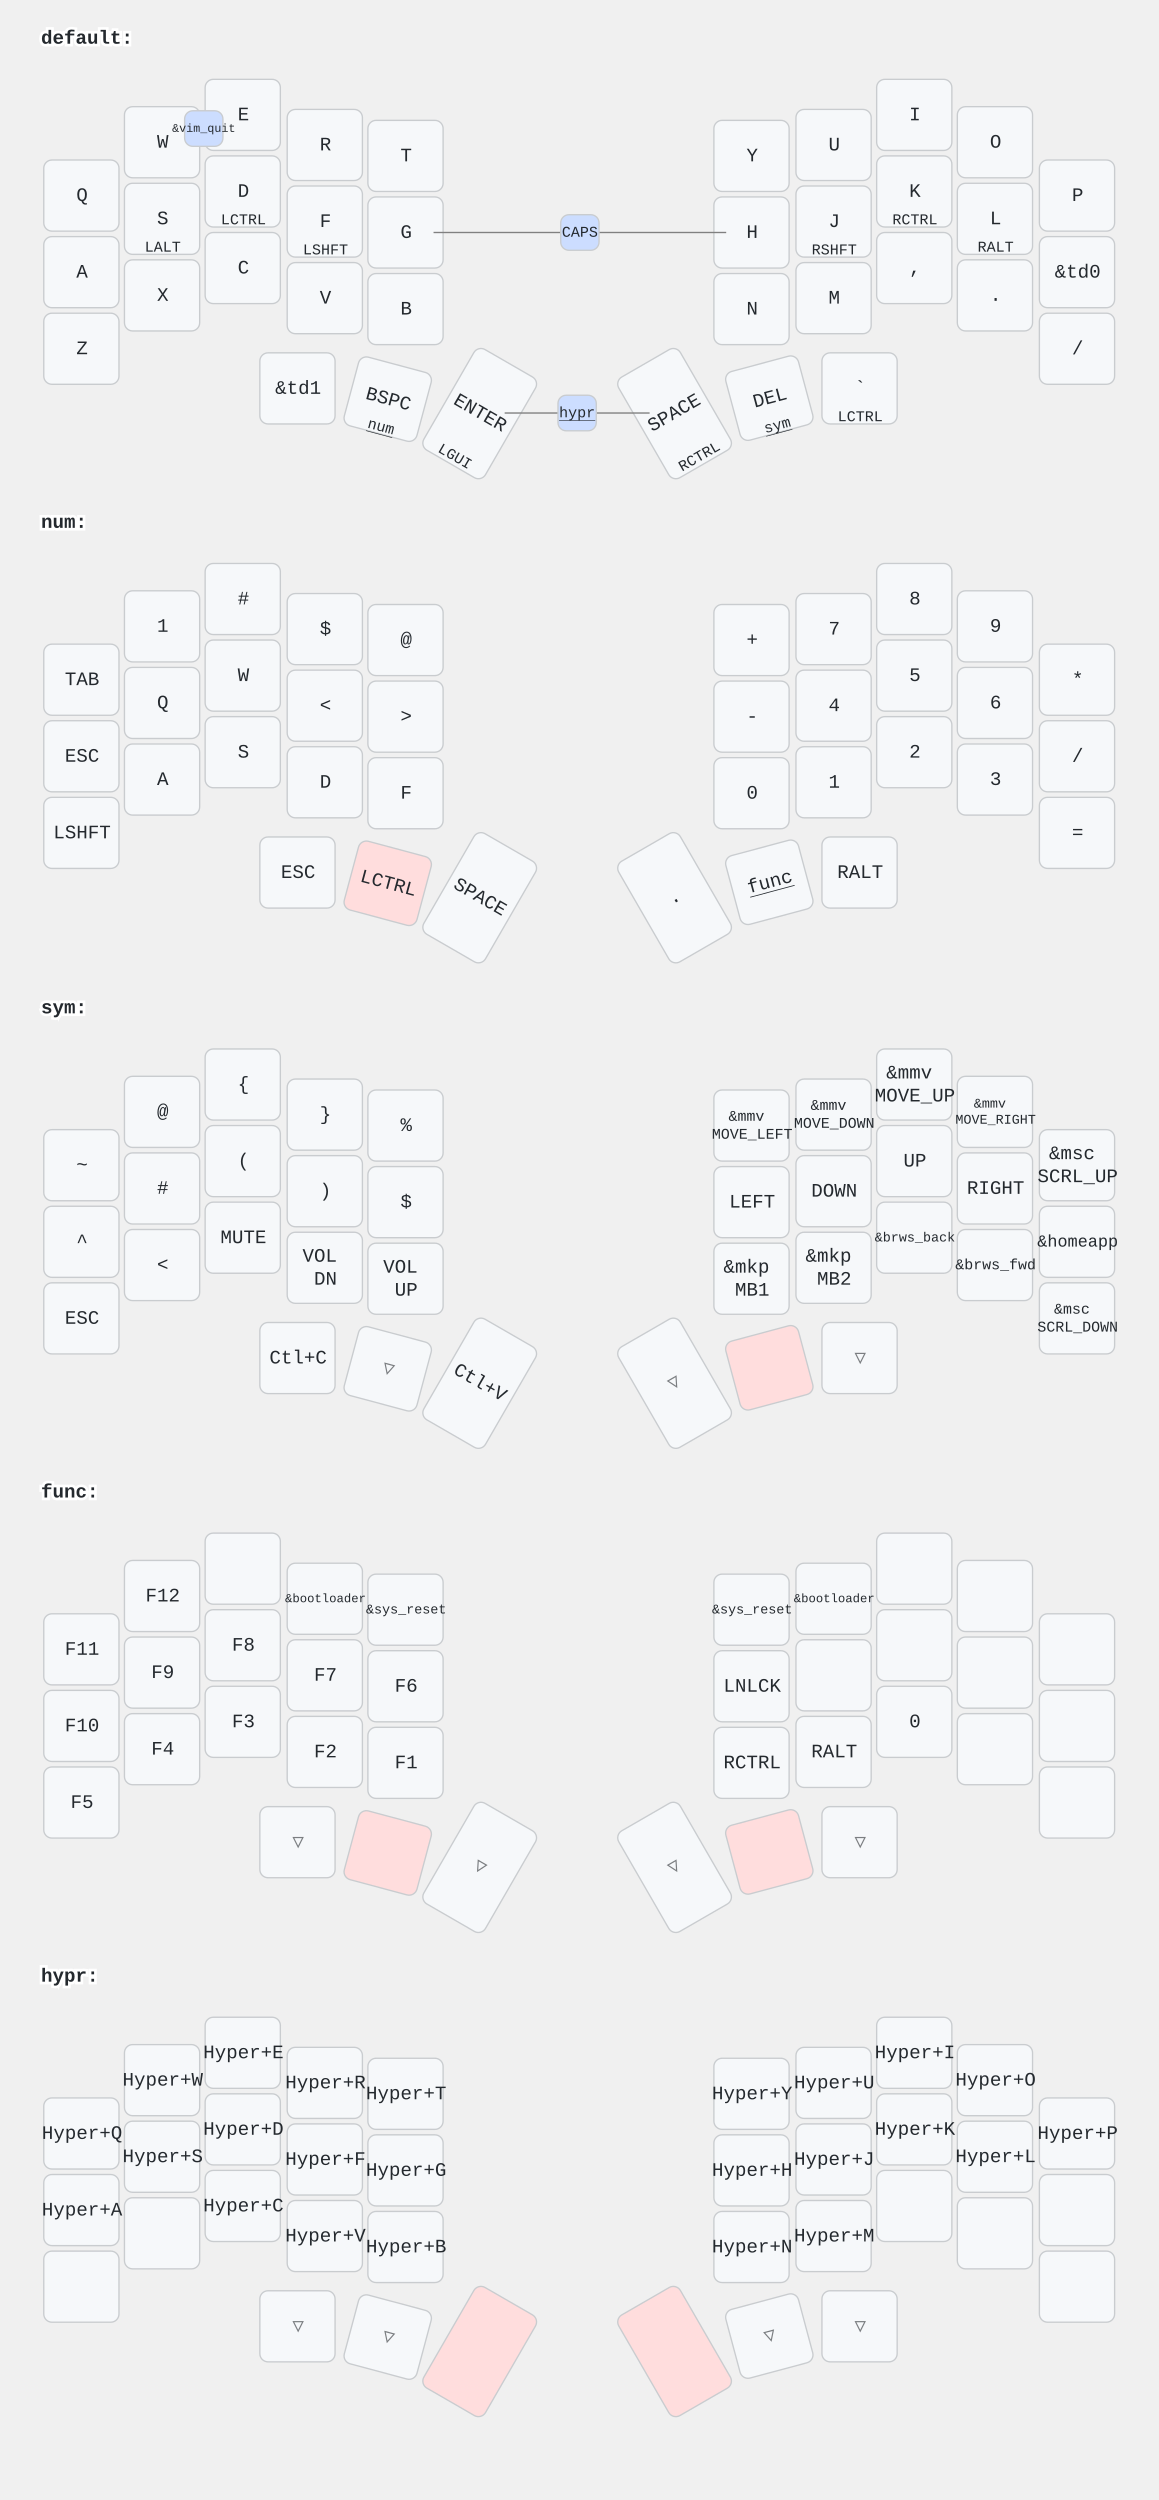
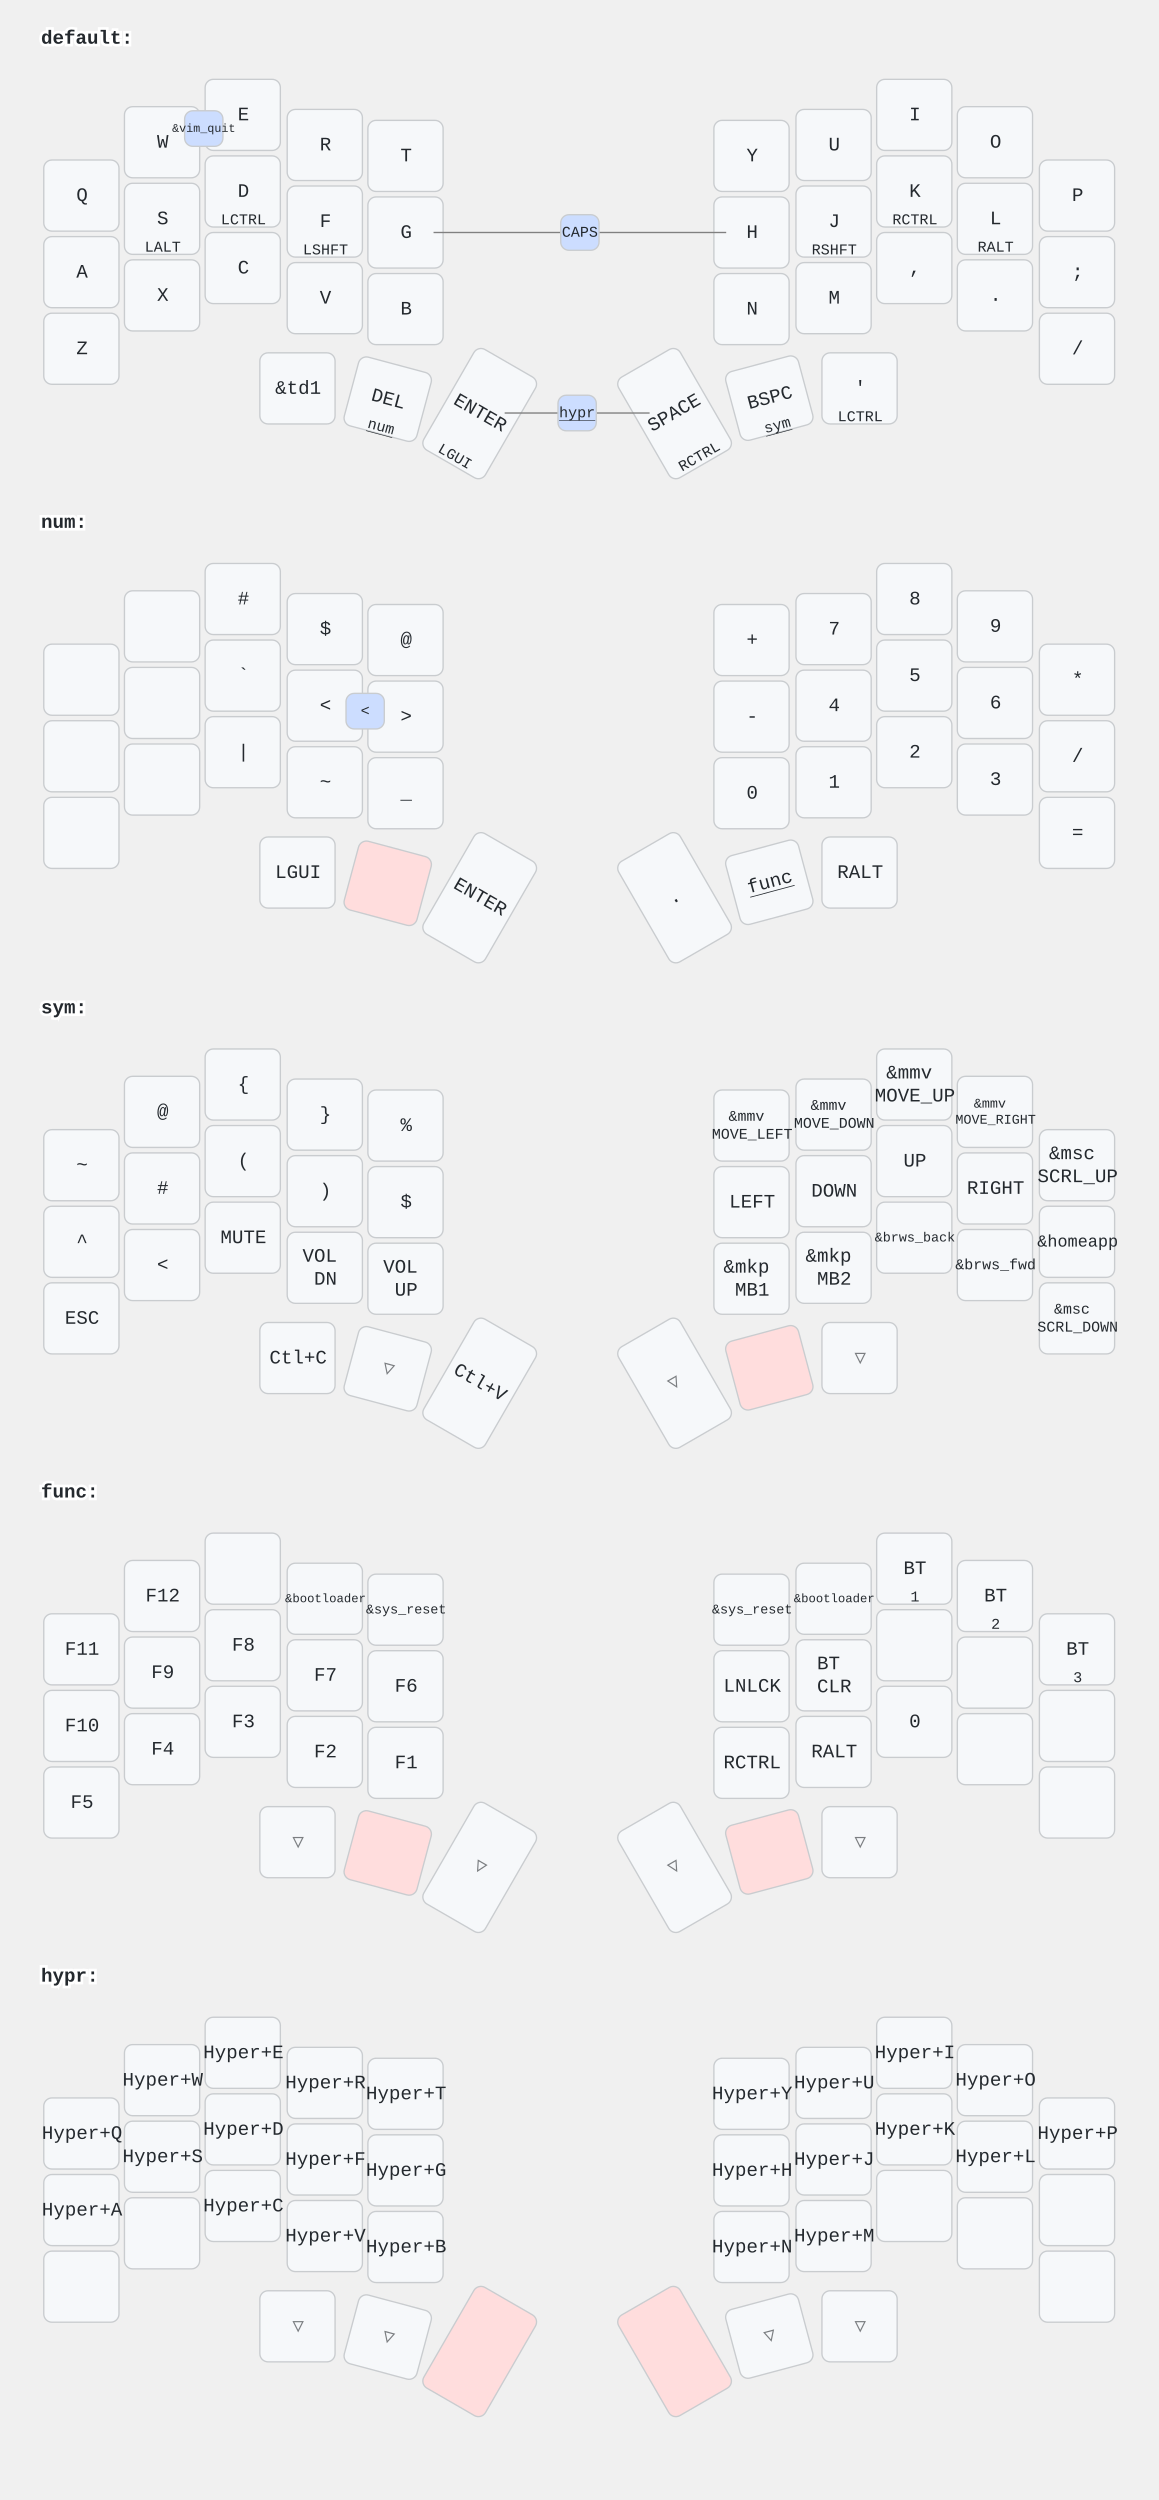
<svg xmlns="http://www.w3.org/2000/svg" width="847" height="1828" viewBox="0 0 847 1828" class="keymap">
  <style>/* inherit to force styles through use tags */
svg path {
    fill: inherit;
}

/* font and background color specifications */
svg.keymap {
    font-family: SFMono-Regular,Consolas,Liberation Mono,Menlo,monospace;
    font-size: 14px;
    font-kerning: normal;
    text-rendering: optimizeLegibility;
    fill: #24292e;
}

/* default key styling */
rect.key {
    fill: #f6f8fa;
}

rect.key, rect.combo {
    stroke: #c9cccf;
    stroke-width: 1;
}

/* default key side styling, only used is draw_key_sides is set */
rect.side {
    filter: brightness(90%);
}

/* color accent for combo boxes */
rect.combo, rect.combo-separate {
    fill: #cdf;
}

/* color accent for held keys */
rect.held, rect.combo.held {
    fill: #fdd;
}

/* color accent for ghost (optional) keys */
rect.ghost, rect.combo.ghost {
    stroke-dasharray: 4, 4;
    stroke-width: 2;
}

text {
    text-anchor: middle;
    dominant-baseline: middle;
}

/* styling for layer labels */
text.label {
    font-weight: bold;
    text-anchor: start;
    stroke: white;
    stroke-width: 4;
    paint-order: stroke;
}

/* styling for optional footer */
text.footer {
    text-anchor: end;
    dominant-baseline: auto;
    stroke: white;
    stroke-width: 4;
    paint-order: stroke;
}

/* styling for combo tap, and key non-tap label text */
text.combo, text.hold, text.shifted, text.left, text.right {
    font-size: 11px;
}

text.hold {
    text-anchor: middle;
    dominant-baseline: auto;
}

text.shifted {
    text-anchor: middle;
    dominant-baseline: hanging;
}

text.left {
    text-anchor: start;
}

text.right {
    text-anchor: end;
}

text.layer-activator {
    text-decoration: underline;
}

/* styling for hold/shifted label text in combo box */
text.combo.hold, text.combo.shifted, text.combo.left, text.combo.right {
    font-size: 8px;
}

/* lighter symbol for transparent keys */
text.trans {
    fill: #7b7e81;
}

/* styling for combo dendrons */
path.combo {
    stroke-width: 1;
    stroke: gray;
    fill: none;
}

/* Start Tabler Icons Cleanup */
/* cannot use height/width with glyphs */
.icon-tabler &gt; path {
    fill: inherit;
    stroke: inherit;
    stroke-width: 2;
}
/* hide tabler's default box */
.icon-tabler &gt; path[stroke="none"][fill="none"] {
    visibility: hidden;
}
/* End Tabler Icons Cleanup */
</style>
  <g transform="translate(30, 0)" class="layer-default">
    <text x="0" y="28" class="label" id="default">default:</text>
    <g transform="translate(0, 56)">
      <g transform="translate(30, 87)" class="key keypos-0">
        <rect rx="6" ry="6" x="-28" y="-26" width="55" height="52" class="key" />
        <text x="0" y="0" class="key tap">Q</text>
      </g>
      <g transform="translate(89, 48)" class="key keypos-1">
        <rect rx="6" ry="6" x="-28" y="-26" width="55" height="52" class="key" />
        <text x="0" y="0" class="key tap">W</text>
      </g>
      <g transform="translate(148, 28)" class="key keypos-2">
        <rect rx="6" ry="6" x="-28" y="-26" width="55" height="52" class="key" />
        <text x="0" y="0" class="key tap">E</text>
      </g>
      <g transform="translate(208, 50)" class="key keypos-3">
        <rect rx="6" ry="6" x="-28" y="-26" width="55" height="52" class="key" />
        <text x="0" y="0" class="key tap">R</text>
      </g>
      <g transform="translate(267, 58)" class="key keypos-4">
        <rect rx="6" ry="6" x="-28" y="-26" width="55" height="52" class="key" />
        <text x="0" y="0" class="key tap">T</text>
      </g>
      <g transform="translate(520, 58)" class="key keypos-5">
        <rect rx="6" ry="6" x="-28" y="-26" width="55" height="52" class="key" />
        <text x="0" y="0" class="key tap">Y</text>
      </g>
      <g transform="translate(580, 50)" class="key keypos-6">
        <rect rx="6" ry="6" x="-28" y="-26" width="55" height="52" class="key" />
        <text x="0" y="0" class="key tap">U</text>
      </g>
      <g transform="translate(639, 28)" class="key keypos-7">
        <rect rx="6" ry="6" x="-28" y="-26" width="55" height="52" class="key" />
        <text x="0" y="0" class="key tap">I</text>
      </g>
      <g transform="translate(698, 48)" class="key keypos-8">
        <rect rx="6" ry="6" x="-28" y="-26" width="55" height="52" class="key" />
        <text x="0" y="0" class="key tap">O</text>
      </g>
      <g transform="translate(758, 87)" class="key keypos-9">
        <rect rx="6" ry="6" x="-28" y="-26" width="55" height="52" class="key" />
        <text x="0" y="0" class="key tap">P</text>
      </g>
      <g transform="translate(30, 143)" class="key keypos-10">
        <rect rx="6" ry="6" x="-28" y="-26" width="55" height="52" class="key" />
        <text x="0" y="0" class="key tap">A</text>
      </g>
      <g transform="translate(89, 104)" class="key keypos-11">
        <rect rx="6" ry="6" x="-28" y="-26" width="55" height="52" class="key" />
        <text x="0" y="0" class="key tap">S</text>
        <text x="0" y="24" class="key hold">LALT</text>
      </g>
      <g transform="translate(148, 84)" class="key keypos-12">
        <rect rx="6" ry="6" x="-28" y="-26" width="55" height="52" class="key" />
        <text x="0" y="0" class="key tap">D</text>
        <text x="0" y="24" class="key hold">LCTRL</text>
      </g>
      <g transform="translate(208, 106)" class="key keypos-13">
        <rect rx="6" ry="6" x="-28" y="-26" width="55" height="52" class="key" />
        <text x="0" y="0" class="key tap">F</text>
        <text x="0" y="24" class="key hold">LSHFT</text>
      </g>
      <g transform="translate(267, 114)" class="key keypos-14">
        <rect rx="6" ry="6" x="-28" y="-26" width="55" height="52" class="key" />
        <text x="0" y="0" class="key tap">G</text>
      </g>
      <g transform="translate(520, 114)" class="key keypos-15">
        <rect rx="6" ry="6" x="-28" y="-26" width="55" height="52" class="key" />
        <text x="0" y="0" class="key tap">H</text>
      </g>
      <g transform="translate(580, 106)" class="key keypos-16">
        <rect rx="6" ry="6" x="-28" y="-26" width="55" height="52" class="key" />
        <text x="0" y="0" class="key tap">J</text>
        <text x="0" y="24" class="key hold">RSHFT</text>
      </g>
      <g transform="translate(639, 84)" class="key keypos-17">
        <rect rx="6" ry="6" x="-28" y="-26" width="55" height="52" class="key" />
        <text x="0" y="0" class="key tap">K</text>
        <text x="0" y="24" class="key hold">RCTRL</text>
      </g>
      <g transform="translate(698, 104)" class="key keypos-18">
        <rect rx="6" ry="6" x="-28" y="-26" width="55" height="52" class="key" />
        <text x="0" y="0" class="key tap">L</text>
        <text x="0" y="24" class="key hold">RALT</text>
      </g>
      <g transform="translate(758, 143)" class="key keypos-19">
        <rect rx="6" ry="6" x="-28" y="-26" width="55" height="52" class="key" />
-         <text x="0" y="0" class="key tap">&amp;td0</text>
+         <text x="0" y="0" class="key tap">;</text>
      </g>
      <g transform="translate(30, 199)" class="key keypos-20">
        <rect rx="6" ry="6" x="-28" y="-26" width="55" height="52" class="key" />
        <text x="0" y="0" class="key tap">Z</text>
      </g>
      <g transform="translate(89, 160)" class="key keypos-21">
        <rect rx="6" ry="6" x="-28" y="-26" width="55" height="52" class="key" />
        <text x="0" y="0" class="key tap">X</text>
      </g>
      <g transform="translate(148, 140)" class="key keypos-22">
        <rect rx="6" ry="6" x="-28" y="-26" width="55" height="52" class="key" />
        <text x="0" y="0" class="key tap">C</text>
      </g>
      <g transform="translate(208, 162)" class="key keypos-23">
        <rect rx="6" ry="6" x="-28" y="-26" width="55" height="52" class="key" />
        <text x="0" y="0" class="key tap">V</text>
      </g>
      <g transform="translate(267, 170)" class="key keypos-24">
        <rect rx="6" ry="6" x="-28" y="-26" width="55" height="52" class="key" />
        <text x="0" y="0" class="key tap">B</text>
      </g>
      <g transform="translate(520, 170)" class="key keypos-25">
        <rect rx="6" ry="6" x="-28" y="-26" width="55" height="52" class="key" />
        <text x="0" y="0" class="key tap">N</text>
      </g>
      <g transform="translate(580, 162)" class="key keypos-26">
        <rect rx="6" ry="6" x="-28" y="-26" width="55" height="52" class="key" />
        <text x="0" y="0" class="key tap">M</text>
      </g>
      <g transform="translate(639, 140)" class="key keypos-27">
        <rect rx="6" ry="6" x="-28" y="-26" width="55" height="52" class="key" />
        <text x="0" y="0" class="key tap">,</text>
      </g>
      <g transform="translate(698, 160)" class="key keypos-28">
        <rect rx="6" ry="6" x="-28" y="-26" width="55" height="52" class="key" />
        <text x="0" y="0" class="key tap">.</text>
      </g>
      <g transform="translate(758, 199)" class="key keypos-29">
        <rect rx="6" ry="6" x="-28" y="-26" width="55" height="52" class="key" />
        <text x="0" y="0" class="key tap">/</text>
      </g>
      <g transform="translate(188, 228)" class="key keypos-30">
        <rect rx="6" ry="6" x="-28" y="-26" width="55" height="52" class="key" />
        <text x="0" y="0" class="key tap">&amp;td1</text>
      </g>
      <g transform="translate(254, 236) rotate(15.0)" class="key keypos-31">
        <rect rx="6" ry="6" x="-28" y="-26" width="55" height="52" class="key" />
-         <text x="0" y="0" class="key tap">BSPC</text>
+         <text x="0" y="0" class="key tap">DEL</text>
        <a href="#num">
          <text x="0" y="24" class="key hold layer-activator">num</text>
        </a>
      </g>
      <g transform="translate(321, 246) rotate(30.0)" class="key keypos-32">
        <rect rx="6" ry="6" x="-26" y="-42" width="52" height="85" class="key" />
        <text x="0" y="0" class="key tap">ENTER</text>
        <text x="0" y="40" class="key hold">LGUI</text>
      </g>
      <g transform="translate(463, 246) rotate(-30.0)" class="key keypos-33">
        <rect rx="6" ry="6" x="-26" y="-42" width="52" height="85" class="key" />
        <text x="0" y="0" class="key tap">SPACE</text>
        <text x="0" y="40" class="key hold">RCTRL</text>
      </g>
      <g transform="translate(533, 235) rotate(-15.0)" class="key keypos-34">
        <rect rx="6" ry="6" x="-28" y="-26" width="55" height="52" class="key" />
-         <text x="0" y="0" class="key tap">DEL</text>
+         <text x="0" y="0" class="key tap">BSPC</text>
        <a href="#sym">
          <text x="0" y="24" class="key hold layer-activator">sym</text>
        </a>
      </g>
      <g transform="translate(599, 228)" class="key keypos-35">
        <rect rx="6" ry="6" x="-28" y="-26" width="55" height="52" class="key" />
-         <text x="0" y="0" class="key tap">`</text>
+         <text x="0" y="0" class="key tap">'</text>
        <text x="0" y="24" class="key hold">LCTRL</text>
      </g>
      <g class="combo combopos-0">
        <rect rx="6" ry="6" x="105" y="25" width="28" height="26" class="combo" />
        <text x="119" y="38" class="combo tap">
          <tspan style="font-size: 78%">&amp;vim_quit</tspan>
        </text>
      </g>
      <g class="combo combopos-1">
        <path d="M392,246 l-53,0" class="combo" />
        <path d="M392,246 l53,0" class="combo" />
        <rect rx="6" ry="6" x="378" y="233" width="28" height="26" class="combo" />
        <a href="#hypr">
          <text x="392" y="246" class="combo tap layer-activator">hypr</text>
        </a>
      </g>
      <g class="combo combopos-2">
        <path d="M394,114 l-107,0" class="combo" />
        <path d="M394,114 l107,0" class="combo" />
        <rect rx="6" ry="6" x="380" y="101" width="28" height="26" class="combo" />
        <text x="394" y="114" class="combo tap">CAPS</text>
      </g>
    </g>
  </g>
  <g transform="translate(30, 354)" class="layer-num">
    <text x="0" y="28" class="label" id="num">num:</text>
    <g transform="translate(0, 56)">
      <g transform="translate(30, 87)" class="key keypos-0">
        <rect rx="6" ry="6" x="-28" y="-26" width="55" height="52" class="key" />
-         <text x="0" y="0" class="key tap">TAB</text>
      </g>
      <g transform="translate(89, 48)" class="key keypos-1">
        <rect rx="6" ry="6" x="-28" y="-26" width="55" height="52" class="key" />
+       </g>
+       <g transform="translate(148, 28)" class="key keypos-2">
+         <rect rx="6" ry="6" x="-28" y="-26" width="55" height="52" class="key" />
+         <text x="0" y="0" class="key tap">#</text>
+       </g>
+       <g transform="translate(208, 50)" class="key keypos-3">
+         <rect rx="6" ry="6" x="-28" y="-26" width="55" height="52" class="key" />
+         <text x="0" y="0" class="key tap">$</text>
+       </g>
+       <g transform="translate(267, 58)" class="key keypos-4">
+         <rect rx="6" ry="6" x="-28" y="-26" width="55" height="52" class="key" />
+         <text x="0" y="0" class="key tap">@</text>
+       </g>
+       <g transform="translate(520, 58)" class="key keypos-5">
+         <rect rx="6" ry="6" x="-28" y="-26" width="55" height="52" class="key" />
+         <text x="0" y="0" class="key tap">+</text>
+       </g>
+       <g transform="translate(580, 50)" class="key keypos-6">
+         <rect rx="6" ry="6" x="-28" y="-26" width="55" height="52" class="key" />
+         <text x="0" y="0" class="key tap">7</text>
+       </g>
+       <g transform="translate(639, 28)" class="key keypos-7">
+         <rect rx="6" ry="6" x="-28" y="-26" width="55" height="52" class="key" />
+         <text x="0" y="0" class="key tap">8</text>
+       </g>
+       <g transform="translate(698, 48)" class="key keypos-8">
+         <rect rx="6" ry="6" x="-28" y="-26" width="55" height="52" class="key" />
+         <text x="0" y="0" class="key tap">9</text>
+       </g>
+       <g transform="translate(758, 87)" class="key keypos-9">
+         <rect rx="6" ry="6" x="-28" y="-26" width="55" height="52" class="key" />
+         <text x="0" y="0" class="key tap">*</text>
+       </g>
+       <g transform="translate(30, 143)" class="key keypos-10">
+         <rect rx="6" ry="6" x="-28" y="-26" width="55" height="52" class="key" />
+       </g>
+       <g transform="translate(89, 104)" class="key keypos-11">
+         <rect rx="6" ry="6" x="-28" y="-26" width="55" height="52" class="key" />
+       </g>
+       <g transform="translate(148, 84)" class="key keypos-12">
+         <rect rx="6" ry="6" x="-28" y="-26" width="55" height="52" class="key" />
+         <text x="0" y="0" class="key tap">`</text>
+       </g>
+       <g transform="translate(208, 106)" class="key keypos-13">
+         <rect rx="6" ry="6" x="-28" y="-26" width="55" height="52" class="key" />
+         <text x="0" y="0" class="key tap">&lt;</text>
+       </g>
+       <g transform="translate(267, 114)" class="key keypos-14">
+         <rect rx="6" ry="6" x="-28" y="-26" width="55" height="52" class="key" />
+         <text x="0" y="0" class="key tap">&gt;</text>
+       </g>
+       <g transform="translate(520, 114)" class="key keypos-15">
+         <rect rx="6" ry="6" x="-28" y="-26" width="55" height="52" class="key" />
+         <text x="0" y="0" class="key tap">-</text>
+       </g>
+       <g transform="translate(580, 106)" class="key keypos-16">
+         <rect rx="6" ry="6" x="-28" y="-26" width="55" height="52" class="key" />
+         <text x="0" y="0" class="key tap">4</text>
+       </g>
+       <g transform="translate(639, 84)" class="key keypos-17">
+         <rect rx="6" ry="6" x="-28" y="-26" width="55" height="52" class="key" />
+         <text x="0" y="0" class="key tap">5</text>
+       </g>
+       <g transform="translate(698, 104)" class="key keypos-18">
+         <rect rx="6" ry="6" x="-28" y="-26" width="55" height="52" class="key" />
+         <text x="0" y="0" class="key tap">6</text>
+       </g>
+       <g transform="translate(758, 143)" class="key keypos-19">
+         <rect rx="6" ry="6" x="-28" y="-26" width="55" height="52" class="key" />
+         <text x="0" y="0" class="key tap">/</text>
+       </g>
+       <g transform="translate(30, 199)" class="key keypos-20">
+         <rect rx="6" ry="6" x="-28" y="-26" width="55" height="52" class="key" />
+       </g>
+       <g transform="translate(89, 160)" class="key keypos-21">
+         <rect rx="6" ry="6" x="-28" y="-26" width="55" height="52" class="key" />
+       </g>
+       <g transform="translate(148, 140)" class="key keypos-22">
+         <rect rx="6" ry="6" x="-28" y="-26" width="55" height="52" class="key" />
+         <text x="0" y="0" class="key tap">|</text>
+       </g>
+       <g transform="translate(208, 162)" class="key keypos-23">
+         <rect rx="6" ry="6" x="-28" y="-26" width="55" height="52" class="key" />
+         <text x="0" y="0" class="key tap">~</text>
+       </g>
+       <g transform="translate(267, 170)" class="key keypos-24">
+         <rect rx="6" ry="6" x="-28" y="-26" width="55" height="52" class="key" />
+         <text x="0" y="0" class="key tap">_</text>
+       </g>
+       <g transform="translate(520, 170)" class="key keypos-25">
+         <rect rx="6" ry="6" x="-28" y="-26" width="55" height="52" class="key" />
+         <text x="0" y="0" class="key tap">0</text>
+       </g>
+       <g transform="translate(580, 162)" class="key keypos-26">
+         <rect rx="6" ry="6" x="-28" y="-26" width="55" height="52" class="key" />
        <text x="0" y="0" class="key tap">1</text>
      </g>
-       <g transform="translate(148, 28)" class="key keypos-2">
-         <rect rx="6" ry="6" x="-28" y="-26" width="55" height="52" class="key" />
-         <text x="0" y="0" class="key tap">#</text>
-       </g>
-       <g transform="translate(208, 50)" class="key keypos-3">
-         <rect rx="6" ry="6" x="-28" y="-26" width="55" height="52" class="key" />
-         <text x="0" y="0" class="key tap">$</text>
-       </g>
-       <g transform="translate(267, 58)" class="key keypos-4">
-         <rect rx="6" ry="6" x="-28" y="-26" width="55" height="52" class="key" />
-         <text x="0" y="0" class="key tap">@</text>
-       </g>
-       <g transform="translate(520, 58)" class="key keypos-5">
-         <rect rx="6" ry="6" x="-28" y="-26" width="55" height="52" class="key" />
-         <text x="0" y="0" class="key tap">+</text>
-       </g>
-       <g transform="translate(580, 50)" class="key keypos-6">
-         <rect rx="6" ry="6" x="-28" y="-26" width="55" height="52" class="key" />
-         <text x="0" y="0" class="key tap">7</text>
-       </g>
-       <g transform="translate(639, 28)" class="key keypos-7">
-         <rect rx="6" ry="6" x="-28" y="-26" width="55" height="52" class="key" />
-         <text x="0" y="0" class="key tap">8</text>
-       </g>
-       <g transform="translate(698, 48)" class="key keypos-8">
-         <rect rx="6" ry="6" x="-28" y="-26" width="55" height="52" class="key" />
-         <text x="0" y="0" class="key tap">9</text>
-       </g>
-       <g transform="translate(758, 87)" class="key keypos-9">
-         <rect rx="6" ry="6" x="-28" y="-26" width="55" height="52" class="key" />
-         <text x="0" y="0" class="key tap">*</text>
-       </g>
-       <g transform="translate(30, 143)" class="key keypos-10">
-         <rect rx="6" ry="6" x="-28" y="-26" width="55" height="52" class="key" />
-         <text x="0" y="0" class="key tap">ESC</text>
-       </g>
-       <g transform="translate(89, 104)" class="key keypos-11">
-         <rect rx="6" ry="6" x="-28" y="-26" width="55" height="52" class="key" />
-         <text x="0" y="0" class="key tap">Q</text>
-       </g>
-       <g transform="translate(148, 84)" class="key keypos-12">
-         <rect rx="6" ry="6" x="-28" y="-26" width="55" height="52" class="key" />
-         <text x="0" y="0" class="key tap">W</text>
-       </g>
-       <g transform="translate(208, 106)" class="key keypos-13">
-         <rect rx="6" ry="6" x="-28" y="-26" width="55" height="52" class="key" />
-         <text x="0" y="0" class="key tap">&lt;</text>
-       </g>
-       <g transform="translate(267, 114)" class="key keypos-14">
-         <rect rx="6" ry="6" x="-28" y="-26" width="55" height="52" class="key" />
-         <text x="0" y="0" class="key tap">&gt;</text>
-       </g>
-       <g transform="translate(520, 114)" class="key keypos-15">
-         <rect rx="6" ry="6" x="-28" y="-26" width="55" height="52" class="key" />
-         <text x="0" y="0" class="key tap">-</text>
-       </g>
-       <g transform="translate(580, 106)" class="key keypos-16">
-         <rect rx="6" ry="6" x="-28" y="-26" width="55" height="52" class="key" />
-         <text x="0" y="0" class="key tap">4</text>
-       </g>
-       <g transform="translate(639, 84)" class="key keypos-17">
-         <rect rx="6" ry="6" x="-28" y="-26" width="55" height="52" class="key" />
-         <text x="0" y="0" class="key tap">5</text>
-       </g>
-       <g transform="translate(698, 104)" class="key keypos-18">
-         <rect rx="6" ry="6" x="-28" y="-26" width="55" height="52" class="key" />
-         <text x="0" y="0" class="key tap">6</text>
-       </g>
-       <g transform="translate(758, 143)" class="key keypos-19">
-         <rect rx="6" ry="6" x="-28" y="-26" width="55" height="52" class="key" />
-         <text x="0" y="0" class="key tap">/</text>
-       </g>
-       <g transform="translate(30, 199)" class="key keypos-20">
-         <rect rx="6" ry="6" x="-28" y="-26" width="55" height="52" class="key" />
-         <text x="0" y="0" class="key tap">LSHFT</text>
-       </g>
-       <g transform="translate(89, 160)" class="key keypos-21">
-         <rect rx="6" ry="6" x="-28" y="-26" width="55" height="52" class="key" />
-         <text x="0" y="0" class="key tap">A</text>
-       </g>
-       <g transform="translate(148, 140)" class="key keypos-22">
-         <rect rx="6" ry="6" x="-28" y="-26" width="55" height="52" class="key" />
-         <text x="0" y="0" class="key tap">S</text>
-       </g>
-       <g transform="translate(208, 162)" class="key keypos-23">
-         <rect rx="6" ry="6" x="-28" y="-26" width="55" height="52" class="key" />
-         <text x="0" y="0" class="key tap">D</text>
-       </g>
-       <g transform="translate(267, 170)" class="key keypos-24">
-         <rect rx="6" ry="6" x="-28" y="-26" width="55" height="52" class="key" />
-         <text x="0" y="0" class="key tap">F</text>
-       </g>
-       <g transform="translate(520, 170)" class="key keypos-25">
-         <rect rx="6" ry="6" x="-28" y="-26" width="55" height="52" class="key" />
-         <text x="0" y="0" class="key tap">0</text>
-       </g>
-       <g transform="translate(580, 162)" class="key keypos-26">
-         <rect rx="6" ry="6" x="-28" y="-26" width="55" height="52" class="key" />
-         <text x="0" y="0" class="key tap">1</text>
-       </g>
      <g transform="translate(639, 140)" class="key keypos-27">
        <rect rx="6" ry="6" x="-28" y="-26" width="55" height="52" class="key" />
        <text x="0" y="0" class="key tap">2</text>
      </g>
      <g transform="translate(698, 160)" class="key keypos-28">
        <rect rx="6" ry="6" x="-28" y="-26" width="55" height="52" class="key" />
        <text x="0" y="0" class="key tap">3</text>
      </g>
      <g transform="translate(758, 199)" class="key keypos-29">
        <rect rx="6" ry="6" x="-28" y="-26" width="55" height="52" class="key" />
        <text x="0" y="0" class="key tap">=</text>
      </g>
      <g transform="translate(188, 228)" class="key keypos-30">
        <rect rx="6" ry="6" x="-28" y="-26" width="55" height="52" class="key" />
-         <text x="0" y="0" class="key tap">ESC</text>
+         <text x="0" y="0" class="key tap">LGUI</text>
      </g>
      <g transform="translate(254, 236) rotate(15.0)" class="key held keypos-31">
        <rect rx="6" ry="6" x="-28" y="-26" width="55" height="52" class="key held" />
-         <text x="0" y="0" class="key held tap">LCTRL</text>
      </g>
      <g transform="translate(321, 246) rotate(30.0)" class="key keypos-32">
        <rect rx="6" ry="6" x="-26" y="-42" width="52" height="85" class="key" />
-         <text x="0" y="0" class="key tap">SPACE</text>
+         <text x="0" y="0" class="key tap">ENTER</text>
      </g>
      <g transform="translate(463, 246) rotate(-30.0)" class="key keypos-33">
        <rect rx="6" ry="6" x="-26" y="-42" width="52" height="85" class="key" />
        <text x="0" y="0" class="key tap">.</text>
      </g>
      <g transform="translate(533, 235) rotate(-15.0)" class="key keypos-34">
        <rect rx="6" ry="6" x="-28" y="-26" width="55" height="52" class="key" />
        <a href="#func">
          <text x="0" y="0" class="key tap layer-activator">func</text>
        </a>
      </g>
      <g transform="translate(599, 228)" class="key keypos-35">
        <rect rx="6" ry="6" x="-28" y="-26" width="55" height="52" class="key" />
        <text x="0" y="0" class="key tap">RALT</text>
+       </g>
+       <g class="combo combopos-0">
+         <rect rx="6" ry="6" x="223" y="97" width="28" height="26" class="combo" />
+         <text x="237" y="110" class="combo tap">&lt;</text>
      </g>
    </g>
  </g>
  <g transform="translate(30, 709)" class="layer-sym">
    <text x="0" y="28" class="label" id="sym">sym:</text>
    <g transform="translate(0, 56)">
      <g transform="translate(30, 87)" class="key keypos-0">
        <rect rx="6" ry="6" x="-28" y="-26" width="55" height="52" class="key" />
        <text x="0" y="0" class="key tap">~</text>
      </g>
      <g transform="translate(89, 48)" class="key keypos-1">
        <rect rx="6" ry="6" x="-28" y="-26" width="55" height="52" class="key" />
        <text x="0" y="0" class="key tap">@</text>
      </g>
      <g transform="translate(148, 28)" class="key keypos-2">
        <rect rx="6" ry="6" x="-28" y="-26" width="55" height="52" class="key" />
        <text x="0" y="0" class="key tap">{</text>
      </g>
      <g transform="translate(208, 50)" class="key keypos-3">
        <rect rx="6" ry="6" x="-28" y="-26" width="55" height="52" class="key" />
        <text x="0" y="0" class="key tap">}</text>
      </g>
      <g transform="translate(267, 58)" class="key keypos-4">
        <rect rx="6" ry="6" x="-28" y="-26" width="55" height="52" class="key" />
        <text x="0" y="0" class="key tap">%</text>
      </g>
      <g transform="translate(520, 58)" class="key keypos-5">
        <rect rx="6" ry="6" x="-28" y="-26" width="55" height="52" class="key" />
        <text x="0" y="0" class="key tap">
          <tspan x="0" dy="-0.6em" style="font-size: 78%">&amp;mmv</tspan>
          <tspan x="0" dy="1.2em" style="font-size: 78%">MOVE_LEFT</tspan>
        </text>
      </g>
      <g transform="translate(580, 50)" class="key keypos-6">
        <rect rx="6" ry="6" x="-28" y="-26" width="55" height="52" class="key" />
        <text x="0" y="0" class="key tap">
          <tspan x="0" dy="-0.6em" style="font-size: 78%">&amp;mmv</tspan>
          <tspan x="0" dy="1.2em" style="font-size: 78%">MOVE_DOWN</tspan>
        </text>
      </g>
      <g transform="translate(639, 28)" class="key keypos-7">
        <rect rx="6" ry="6" x="-28" y="-26" width="55" height="52" class="key" />
        <text x="0" y="0" class="key tap">
          <tspan x="0" dy="-0.6em">&amp;mmv</tspan>
          <tspan x="0" dy="1.2em">MOVE_UP</tspan>
        </text>
      </g>
      <g transform="translate(698, 48)" class="key keypos-8">
        <rect rx="6" ry="6" x="-28" y="-26" width="55" height="52" class="key" />
        <text x="0" y="0" class="key tap">
          <tspan x="0" dy="-0.6em" style="font-size: 70%">&amp;mmv</tspan>
          <tspan x="0" dy="1.2em" style="font-size: 70%">MOVE_RIGHT</tspan>
        </text>
      </g>
      <g transform="translate(758, 87)" class="key keypos-9">
        <rect rx="6" ry="6" x="-28" y="-26" width="55" height="52" class="key" />
        <text x="0" y="0" class="key tap">
          <tspan x="0" dy="-0.6em">&amp;msc</tspan>
          <tspan x="0" dy="1.2em">SCRL_UP</tspan>
        </text>
      </g>
      <g transform="translate(30, 143)" class="key keypos-10">
        <rect rx="6" ry="6" x="-28" y="-26" width="55" height="52" class="key" />
        <text x="0" y="0" class="key tap">^</text>
      </g>
      <g transform="translate(89, 104)" class="key keypos-11">
        <rect rx="6" ry="6" x="-28" y="-26" width="55" height="52" class="key" />
        <text x="0" y="0" class="key tap">#</text>
      </g>
      <g transform="translate(148, 84)" class="key keypos-12">
        <rect rx="6" ry="6" x="-28" y="-26" width="55" height="52" class="key" />
        <text x="0" y="0" class="key tap">(</text>
      </g>
      <g transform="translate(208, 106)" class="key keypos-13">
        <rect rx="6" ry="6" x="-28" y="-26" width="55" height="52" class="key" />
        <text x="0" y="0" class="key tap">)</text>
      </g>
      <g transform="translate(267, 114)" class="key keypos-14">
        <rect rx="6" ry="6" x="-28" y="-26" width="55" height="52" class="key" />
        <text x="0" y="0" class="key tap">$</text>
      </g>
      <g transform="translate(520, 114)" class="key keypos-15">
        <rect rx="6" ry="6" x="-28" y="-26" width="55" height="52" class="key" />
        <text x="0" y="0" class="key tap">LEFT</text>
      </g>
      <g transform="translate(580, 106)" class="key keypos-16">
        <rect rx="6" ry="6" x="-28" y="-26" width="55" height="52" class="key" />
        <text x="0" y="0" class="key tap">DOWN</text>
      </g>
      <g transform="translate(639, 84)" class="key keypos-17">
        <rect rx="6" ry="6" x="-28" y="-26" width="55" height="52" class="key" />
        <text x="0" y="0" class="key tap">UP</text>
      </g>
      <g transform="translate(698, 104)" class="key keypos-18">
        <rect rx="6" ry="6" x="-28" y="-26" width="55" height="52" class="key" />
        <text x="0" y="0" class="key tap">RIGHT</text>
      </g>
      <g transform="translate(758, 143)" class="key keypos-19">
        <rect rx="6" ry="6" x="-28" y="-26" width="55" height="52" class="key" />
        <text x="0" y="0" class="key tap">
          <tspan style="font-size: 88%">&amp;homeapp</tspan>
        </text>
      </g>
      <g transform="translate(30, 199)" class="key keypos-20">
        <rect rx="6" ry="6" x="-28" y="-26" width="55" height="52" class="key" />
        <text x="0" y="0" class="key tap">ESC</text>
      </g>
      <g transform="translate(89, 160)" class="key keypos-21">
        <rect rx="6" ry="6" x="-28" y="-26" width="55" height="52" class="key" />
        <text x="0" y="0" class="key tap">&lt;</text>
      </g>
      <g transform="translate(148, 140)" class="key keypos-22">
        <rect rx="6" ry="6" x="-28" y="-26" width="55" height="52" class="key" />
        <text x="0" y="0" class="key tap">MUTE</text>
      </g>
      <g transform="translate(208, 162)" class="key keypos-23">
        <rect rx="6" ry="6" x="-28" y="-26" width="55" height="52" class="key" />
        <text x="0" y="0" class="key tap">
          <tspan x="0" dy="-0.6em">VOL</tspan>
          <tspan x="0" dy="1.2em">DN</tspan>
        </text>
      </g>
      <g transform="translate(267, 170)" class="key keypos-24">
        <rect rx="6" ry="6" x="-28" y="-26" width="55" height="52" class="key" />
        <text x="0" y="0" class="key tap">
          <tspan x="0" dy="-0.6em">VOL</tspan>
          <tspan x="0" dy="1.2em">UP</tspan>
        </text>
      </g>
      <g transform="translate(520, 170)" class="key keypos-25">
        <rect rx="6" ry="6" x="-28" y="-26" width="55" height="52" class="key" />
        <text x="0" y="0" class="key tap">
          <tspan x="0" dy="-0.6em">&amp;mkp</tspan>
          <tspan x="0" dy="1.2em">MB1</tspan>
        </text>
      </g>
      <g transform="translate(580, 162)" class="key keypos-26">
        <rect rx="6" ry="6" x="-28" y="-26" width="55" height="52" class="key" />
        <text x="0" y="0" class="key tap">
          <tspan x="0" dy="-0.6em">&amp;mkp</tspan>
          <tspan x="0" dy="1.2em">MB2</tspan>
        </text>
      </g>
      <g transform="translate(639, 140)" class="key keypos-27">
        <rect rx="6" ry="6" x="-28" y="-26" width="55" height="52" class="key" />
        <text x="0" y="0" class="key tap">
          <tspan style="font-size: 70%">&amp;brws_back</tspan>
        </text>
      </g>
      <g transform="translate(698, 160)" class="key keypos-28">
        <rect rx="6" ry="6" x="-28" y="-26" width="55" height="52" class="key" />
        <text x="0" y="0" class="key tap">
          <tspan style="font-size: 78%">&amp;brws_fwd</tspan>
        </text>
      </g>
      <g transform="translate(758, 199)" class="key keypos-29">
        <rect rx="6" ry="6" x="-28" y="-26" width="55" height="52" class="key" />
        <text x="0" y="0" class="key tap">
          <tspan x="0" dy="-0.6em" style="font-size: 78%">&amp;msc</tspan>
          <tspan x="0" dy="1.2em" style="font-size: 78%">SCRL_DOWN</tspan>
        </text>
      </g>
      <g transform="translate(188, 228)" class="key keypos-30">
        <rect rx="6" ry="6" x="-28" y="-26" width="55" height="52" class="key" />
        <text x="0" y="0" class="key tap">Ctl+C</text>
      </g>
      <g transform="translate(254, 236) rotate(15.0)" class="key trans keypos-31">
        <rect rx="6" ry="6" x="-28" y="-26" width="55" height="52" class="key trans" />
        <text x="0" y="0" class="key trans tap">▽</text>
      </g>
      <g transform="translate(321, 246) rotate(30.0)" class="key keypos-32">
        <rect rx="6" ry="6" x="-26" y="-42" width="52" height="85" class="key" />
        <text x="0" y="0" class="key tap">Ctl+V</text>
      </g>
      <g transform="translate(463, 246) rotate(-30.0)" class="key trans keypos-33">
        <rect rx="6" ry="6" x="-26" y="-42" width="52" height="85" class="key trans" />
        <text x="0" y="0" class="key trans tap">▽</text>
      </g>
      <g transform="translate(533, 235) rotate(-15.0)" class="key held keypos-34">
        <rect rx="6" ry="6" x="-28" y="-26" width="55" height="52" class="key held" />
      </g>
      <g transform="translate(599, 228)" class="key trans keypos-35">
        <rect rx="6" ry="6" x="-28" y="-26" width="55" height="52" class="key trans" />
        <text x="0" y="0" class="key trans tap">▽</text>
      </g>
    </g>
  </g>
  <g transform="translate(30, 1063)" class="layer-func">
    <text x="0" y="28" class="label" id="func">func:</text>
    <g transform="translate(0, 56)">
      <g transform="translate(30, 87)" class="key keypos-0">
        <rect rx="6" ry="6" x="-28" y="-26" width="55" height="52" class="key" />
        <text x="0" y="0" class="key tap">F11</text>
      </g>
      <g transform="translate(89, 48)" class="key keypos-1">
        <rect rx="6" ry="6" x="-28" y="-26" width="55" height="52" class="key" />
        <text x="0" y="0" class="key tap">F12</text>
      </g>
      <g transform="translate(148, 28)" class="key keypos-2">
        <rect rx="6" ry="6" x="-28" y="-26" width="55" height="52" class="key" />
      </g>
      <g transform="translate(208, 50)" class="key keypos-3">
        <rect rx="6" ry="6" x="-28" y="-26" width="55" height="52" class="key" />
        <text x="0" y="0" class="key tap">
          <tspan style="font-size: 64%">&amp;bootloader</tspan>
        </text>
      </g>
      <g transform="translate(267, 58)" class="key keypos-4">
        <rect rx="6" ry="6" x="-28" y="-26" width="55" height="52" class="key" />
        <text x="0" y="0" class="key tap">
          <tspan style="font-size: 70%">&amp;sys_reset</tspan>
        </text>
      </g>
      <g transform="translate(520, 58)" class="key keypos-5">
        <rect rx="6" ry="6" x="-28" y="-26" width="55" height="52" class="key" />
        <text x="0" y="0" class="key tap">
          <tspan style="font-size: 70%">&amp;sys_reset</tspan>
        </text>
      </g>
      <g transform="translate(580, 50)" class="key keypos-6">
        <rect rx="6" ry="6" x="-28" y="-26" width="55" height="52" class="key" />
        <text x="0" y="0" class="key tap">
          <tspan style="font-size: 64%">&amp;bootloader</tspan>
        </text>
      </g>
      <g transform="translate(639, 28)" class="key keypos-7">
        <rect rx="6" ry="6" x="-28" y="-26" width="55" height="52" class="key" />
+         <text x="0" y="0" class="key tap">BT</text>
+         <text x="0" y="24" class="key hold">1</text>
      </g>
      <g transform="translate(698, 48)" class="key keypos-8">
        <rect rx="6" ry="6" x="-28" y="-26" width="55" height="52" class="key" />
+         <text x="0" y="0" class="key tap">BT</text>
+         <text x="0" y="24" class="key hold">2</text>
      </g>
      <g transform="translate(758, 87)" class="key keypos-9">
        <rect rx="6" ry="6" x="-28" y="-26" width="55" height="52" class="key" />
+         <text x="0" y="0" class="key tap">BT</text>
+         <text x="0" y="24" class="key hold">3</text>
      </g>
      <g transform="translate(30, 143)" class="key keypos-10">
        <rect rx="6" ry="6" x="-28" y="-26" width="55" height="52" class="key" />
        <text x="0" y="0" class="key tap">F10</text>
      </g>
      <g transform="translate(89, 104)" class="key keypos-11">
        <rect rx="6" ry="6" x="-28" y="-26" width="55" height="52" class="key" />
        <text x="0" y="0" class="key tap">F9</text>
      </g>
      <g transform="translate(148, 84)" class="key keypos-12">
        <rect rx="6" ry="6" x="-28" y="-26" width="55" height="52" class="key" />
        <text x="0" y="0" class="key tap">F8</text>
      </g>
      <g transform="translate(208, 106)" class="key keypos-13">
        <rect rx="6" ry="6" x="-28" y="-26" width="55" height="52" class="key" />
        <text x="0" y="0" class="key tap">F7</text>
      </g>
      <g transform="translate(267, 114)" class="key keypos-14">
        <rect rx="6" ry="6" x="-28" y="-26" width="55" height="52" class="key" />
        <text x="0" y="0" class="key tap">F6</text>
      </g>
      <g transform="translate(520, 114)" class="key keypos-15">
        <rect rx="6" ry="6" x="-28" y="-26" width="55" height="52" class="key" />
        <text x="0" y="0" class="key tap">LNLCK</text>
      </g>
      <g transform="translate(580, 106)" class="key keypos-16">
        <rect rx="6" ry="6" x="-28" y="-26" width="55" height="52" class="key" />
+         <text x="0" y="0" class="key tap">
+           <tspan x="0" dy="-0.6em">BT</tspan>
+           <tspan x="0" dy="1.2em">CLR</tspan>
+         </text>
      </g>
      <g transform="translate(639, 84)" class="key keypos-17">
        <rect rx="6" ry="6" x="-28" y="-26" width="55" height="52" class="key" />
      </g>
      <g transform="translate(698, 104)" class="key keypos-18">
        <rect rx="6" ry="6" x="-28" y="-26" width="55" height="52" class="key" />
      </g>
      <g transform="translate(758, 143)" class="key keypos-19">
        <rect rx="6" ry="6" x="-28" y="-26" width="55" height="52" class="key" />
      </g>
      <g transform="translate(30, 199)" class="key keypos-20">
        <rect rx="6" ry="6" x="-28" y="-26" width="55" height="52" class="key" />
        <text x="0" y="0" class="key tap">F5</text>
      </g>
      <g transform="translate(89, 160)" class="key keypos-21">
        <rect rx="6" ry="6" x="-28" y="-26" width="55" height="52" class="key" />
        <text x="0" y="0" class="key tap">F4</text>
      </g>
      <g transform="translate(148, 140)" class="key keypos-22">
        <rect rx="6" ry="6" x="-28" y="-26" width="55" height="52" class="key" />
        <text x="0" y="0" class="key tap">F3</text>
      </g>
      <g transform="translate(208, 162)" class="key keypos-23">
        <rect rx="6" ry="6" x="-28" y="-26" width="55" height="52" class="key" />
        <text x="0" y="0" class="key tap">F2</text>
      </g>
      <g transform="translate(267, 170)" class="key keypos-24">
        <rect rx="6" ry="6" x="-28" y="-26" width="55" height="52" class="key" />
        <text x="0" y="0" class="key tap">F1</text>
      </g>
      <g transform="translate(520, 170)" class="key keypos-25">
        <rect rx="6" ry="6" x="-28" y="-26" width="55" height="52" class="key" />
        <text x="0" y="0" class="key tap">RCTRL</text>
      </g>
      <g transform="translate(580, 162)" class="key keypos-26">
        <rect rx="6" ry="6" x="-28" y="-26" width="55" height="52" class="key" />
        <text x="0" y="0" class="key tap">RALT</text>
      </g>
      <g transform="translate(639, 140)" class="key keypos-27">
        <rect rx="6" ry="6" x="-28" y="-26" width="55" height="52" class="key" />
        <text x="0" y="0" class="key tap">0</text>
      </g>
      <g transform="translate(698, 160)" class="key keypos-28">
        <rect rx="6" ry="6" x="-28" y="-26" width="55" height="52" class="key" />
      </g>
      <g transform="translate(758, 199)" class="key keypos-29">
        <rect rx="6" ry="6" x="-28" y="-26" width="55" height="52" class="key" />
      </g>
      <g transform="translate(188, 228)" class="key trans keypos-30">
        <rect rx="6" ry="6" x="-28" y="-26" width="55" height="52" class="key trans" />
        <text x="0" y="0" class="key trans tap">▽</text>
      </g>
      <g transform="translate(254, 236) rotate(15.0)" class="key held keypos-31">
        <rect rx="6" ry="6" x="-28" y="-26" width="55" height="52" class="key held" />
      </g>
      <g transform="translate(321, 246) rotate(30.0)" class="key trans keypos-32">
        <rect rx="6" ry="6" x="-26" y="-42" width="52" height="85" class="key trans" />
        <text x="0" y="0" class="key trans tap">▽</text>
      </g>
      <g transform="translate(463, 246) rotate(-30.0)" class="key trans keypos-33">
        <rect rx="6" ry="6" x="-26" y="-42" width="52" height="85" class="key trans" />
        <text x="0" y="0" class="key trans tap">▽</text>
      </g>
      <g transform="translate(533, 235) rotate(-15.0)" class="key held keypos-34">
        <rect rx="6" ry="6" x="-28" y="-26" width="55" height="52" class="key held" />
      </g>
      <g transform="translate(599, 228)" class="key trans keypos-35">
        <rect rx="6" ry="6" x="-28" y="-26" width="55" height="52" class="key trans" />
        <text x="0" y="0" class="key trans tap">▽</text>
      </g>
    </g>
  </g>
  <g transform="translate(30, 1417)" class="layer-hypr">
    <text x="0" y="28" class="label" id="hypr">hypr:</text>
    <g transform="translate(0, 56)">
      <g transform="translate(30, 87)" class="key keypos-0">
        <rect rx="6" ry="6" x="-28" y="-26" width="55" height="52" class="key" />
        <text x="0" y="0" class="key tap">Hyper+Q</text>
      </g>
      <g transform="translate(89, 48)" class="key keypos-1">
        <rect rx="6" ry="6" x="-28" y="-26" width="55" height="52" class="key" />
        <text x="0" y="0" class="key tap">Hyper+W</text>
      </g>
      <g transform="translate(148, 28)" class="key keypos-2">
        <rect rx="6" ry="6" x="-28" y="-26" width="55" height="52" class="key" />
        <text x="0" y="0" class="key tap">Hyper+E</text>
      </g>
      <g transform="translate(208, 50)" class="key keypos-3">
        <rect rx="6" ry="6" x="-28" y="-26" width="55" height="52" class="key" />
        <text x="0" y="0" class="key tap">Hyper+R</text>
      </g>
      <g transform="translate(267, 58)" class="key keypos-4">
        <rect rx="6" ry="6" x="-28" y="-26" width="55" height="52" class="key" />
        <text x="0" y="0" class="key tap">Hyper+T</text>
      </g>
      <g transform="translate(520, 58)" class="key keypos-5">
        <rect rx="6" ry="6" x="-28" y="-26" width="55" height="52" class="key" />
        <text x="0" y="0" class="key tap">Hyper+Y</text>
      </g>
      <g transform="translate(580, 50)" class="key keypos-6">
        <rect rx="6" ry="6" x="-28" y="-26" width="55" height="52" class="key" />
        <text x="0" y="0" class="key tap">Hyper+U</text>
      </g>
      <g transform="translate(639, 28)" class="key keypos-7">
        <rect rx="6" ry="6" x="-28" y="-26" width="55" height="52" class="key" />
        <text x="0" y="0" class="key tap">Hyper+I</text>
      </g>
      <g transform="translate(698, 48)" class="key keypos-8">
        <rect rx="6" ry="6" x="-28" y="-26" width="55" height="52" class="key" />
        <text x="0" y="0" class="key tap">Hyper+O</text>
      </g>
      <g transform="translate(758, 87)" class="key keypos-9">
        <rect rx="6" ry="6" x="-28" y="-26" width="55" height="52" class="key" />
        <text x="0" y="0" class="key tap">Hyper+P</text>
      </g>
      <g transform="translate(30, 143)" class="key keypos-10">
        <rect rx="6" ry="6" x="-28" y="-26" width="55" height="52" class="key" />
        <text x="0" y="0" class="key tap">Hyper+A</text>
      </g>
      <g transform="translate(89, 104)" class="key keypos-11">
        <rect rx="6" ry="6" x="-28" y="-26" width="55" height="52" class="key" />
        <text x="0" y="0" class="key tap">Hyper+S</text>
      </g>
      <g transform="translate(148, 84)" class="key keypos-12">
        <rect rx="6" ry="6" x="-28" y="-26" width="55" height="52" class="key" />
        <text x="0" y="0" class="key tap">Hyper+D</text>
      </g>
      <g transform="translate(208, 106)" class="key keypos-13">
        <rect rx="6" ry="6" x="-28" y="-26" width="55" height="52" class="key" />
        <text x="0" y="0" class="key tap">Hyper+F</text>
      </g>
      <g transform="translate(267, 114)" class="key keypos-14">
        <rect rx="6" ry="6" x="-28" y="-26" width="55" height="52" class="key" />
        <text x="0" y="0" class="key tap">Hyper+G</text>
      </g>
      <g transform="translate(520, 114)" class="key keypos-15">
        <rect rx="6" ry="6" x="-28" y="-26" width="55" height="52" class="key" />
        <text x="0" y="0" class="key tap">Hyper+H</text>
      </g>
      <g transform="translate(580, 106)" class="key keypos-16">
        <rect rx="6" ry="6" x="-28" y="-26" width="55" height="52" class="key" />
        <text x="0" y="0" class="key tap">Hyper+J</text>
      </g>
      <g transform="translate(639, 84)" class="key keypos-17">
        <rect rx="6" ry="6" x="-28" y="-26" width="55" height="52" class="key" />
        <text x="0" y="0" class="key tap">Hyper+K</text>
      </g>
      <g transform="translate(698, 104)" class="key keypos-18">
        <rect rx="6" ry="6" x="-28" y="-26" width="55" height="52" class="key" />
        <text x="0" y="0" class="key tap">Hyper+L</text>
      </g>
      <g transform="translate(758, 143)" class="key keypos-19">
        <rect rx="6" ry="6" x="-28" y="-26" width="55" height="52" class="key" />
      </g>
      <g transform="translate(30, 199)" class="key keypos-20">
        <rect rx="6" ry="6" x="-28" y="-26" width="55" height="52" class="key" />
      </g>
      <g transform="translate(89, 160)" class="key keypos-21">
        <rect rx="6" ry="6" x="-28" y="-26" width="55" height="52" class="key" />
      </g>
      <g transform="translate(148, 140)" class="key keypos-22">
        <rect rx="6" ry="6" x="-28" y="-26" width="55" height="52" class="key" />
        <text x="0" y="0" class="key tap">Hyper+C</text>
      </g>
      <g transform="translate(208, 162)" class="key keypos-23">
        <rect rx="6" ry="6" x="-28" y="-26" width="55" height="52" class="key" />
        <text x="0" y="0" class="key tap">Hyper+V</text>
      </g>
      <g transform="translate(267, 170)" class="key keypos-24">
        <rect rx="6" ry="6" x="-28" y="-26" width="55" height="52" class="key" />
        <text x="0" y="0" class="key tap">Hyper+B</text>
      </g>
      <g transform="translate(520, 170)" class="key keypos-25">
        <rect rx="6" ry="6" x="-28" y="-26" width="55" height="52" class="key" />
        <text x="0" y="0" class="key tap">Hyper+N</text>
      </g>
      <g transform="translate(580, 162)" class="key keypos-26">
        <rect rx="6" ry="6" x="-28" y="-26" width="55" height="52" class="key" />
        <text x="0" y="0" class="key tap">Hyper+M</text>
      </g>
      <g transform="translate(639, 140)" class="key keypos-27">
        <rect rx="6" ry="6" x="-28" y="-26" width="55" height="52" class="key" />
      </g>
      <g transform="translate(698, 160)" class="key keypos-28">
        <rect rx="6" ry="6" x="-28" y="-26" width="55" height="52" class="key" />
      </g>
      <g transform="translate(758, 199)" class="key keypos-29">
        <rect rx="6" ry="6" x="-28" y="-26" width="55" height="52" class="key" />
      </g>
      <g transform="translate(188, 228)" class="key trans keypos-30">
        <rect rx="6" ry="6" x="-28" y="-26" width="55" height="52" class="key trans" />
        <text x="0" y="0" class="key trans tap">▽</text>
      </g>
      <g transform="translate(254, 236) rotate(15.0)" class="key trans keypos-31">
        <rect rx="6" ry="6" x="-28" y="-26" width="55" height="52" class="key trans" />
        <text x="0" y="0" class="key trans tap">▽</text>
      </g>
      <g transform="translate(321, 246) rotate(30.0)" class="key held keypos-32">
        <rect rx="6" ry="6" x="-26" y="-42" width="52" height="85" class="key held" />
      </g>
      <g transform="translate(463, 246) rotate(-30.0)" class="key held keypos-33">
        <rect rx="6" ry="6" x="-26" y="-42" width="52" height="85" class="key held" />
      </g>
      <g transform="translate(533, 235) rotate(-15.0)" class="key trans keypos-34">
        <rect rx="6" ry="6" x="-28" y="-26" width="55" height="52" class="key trans" />
        <text x="0" y="0" class="key trans tap">▽</text>
      </g>
      <g transform="translate(599, 228)" class="key trans keypos-35">
        <rect rx="6" ry="6" x="-28" y="-26" width="55" height="52" class="key trans" />
        <text x="0" y="0" class="key trans tap">▽</text>
      </g>
    </g>
  </g>
</svg>
